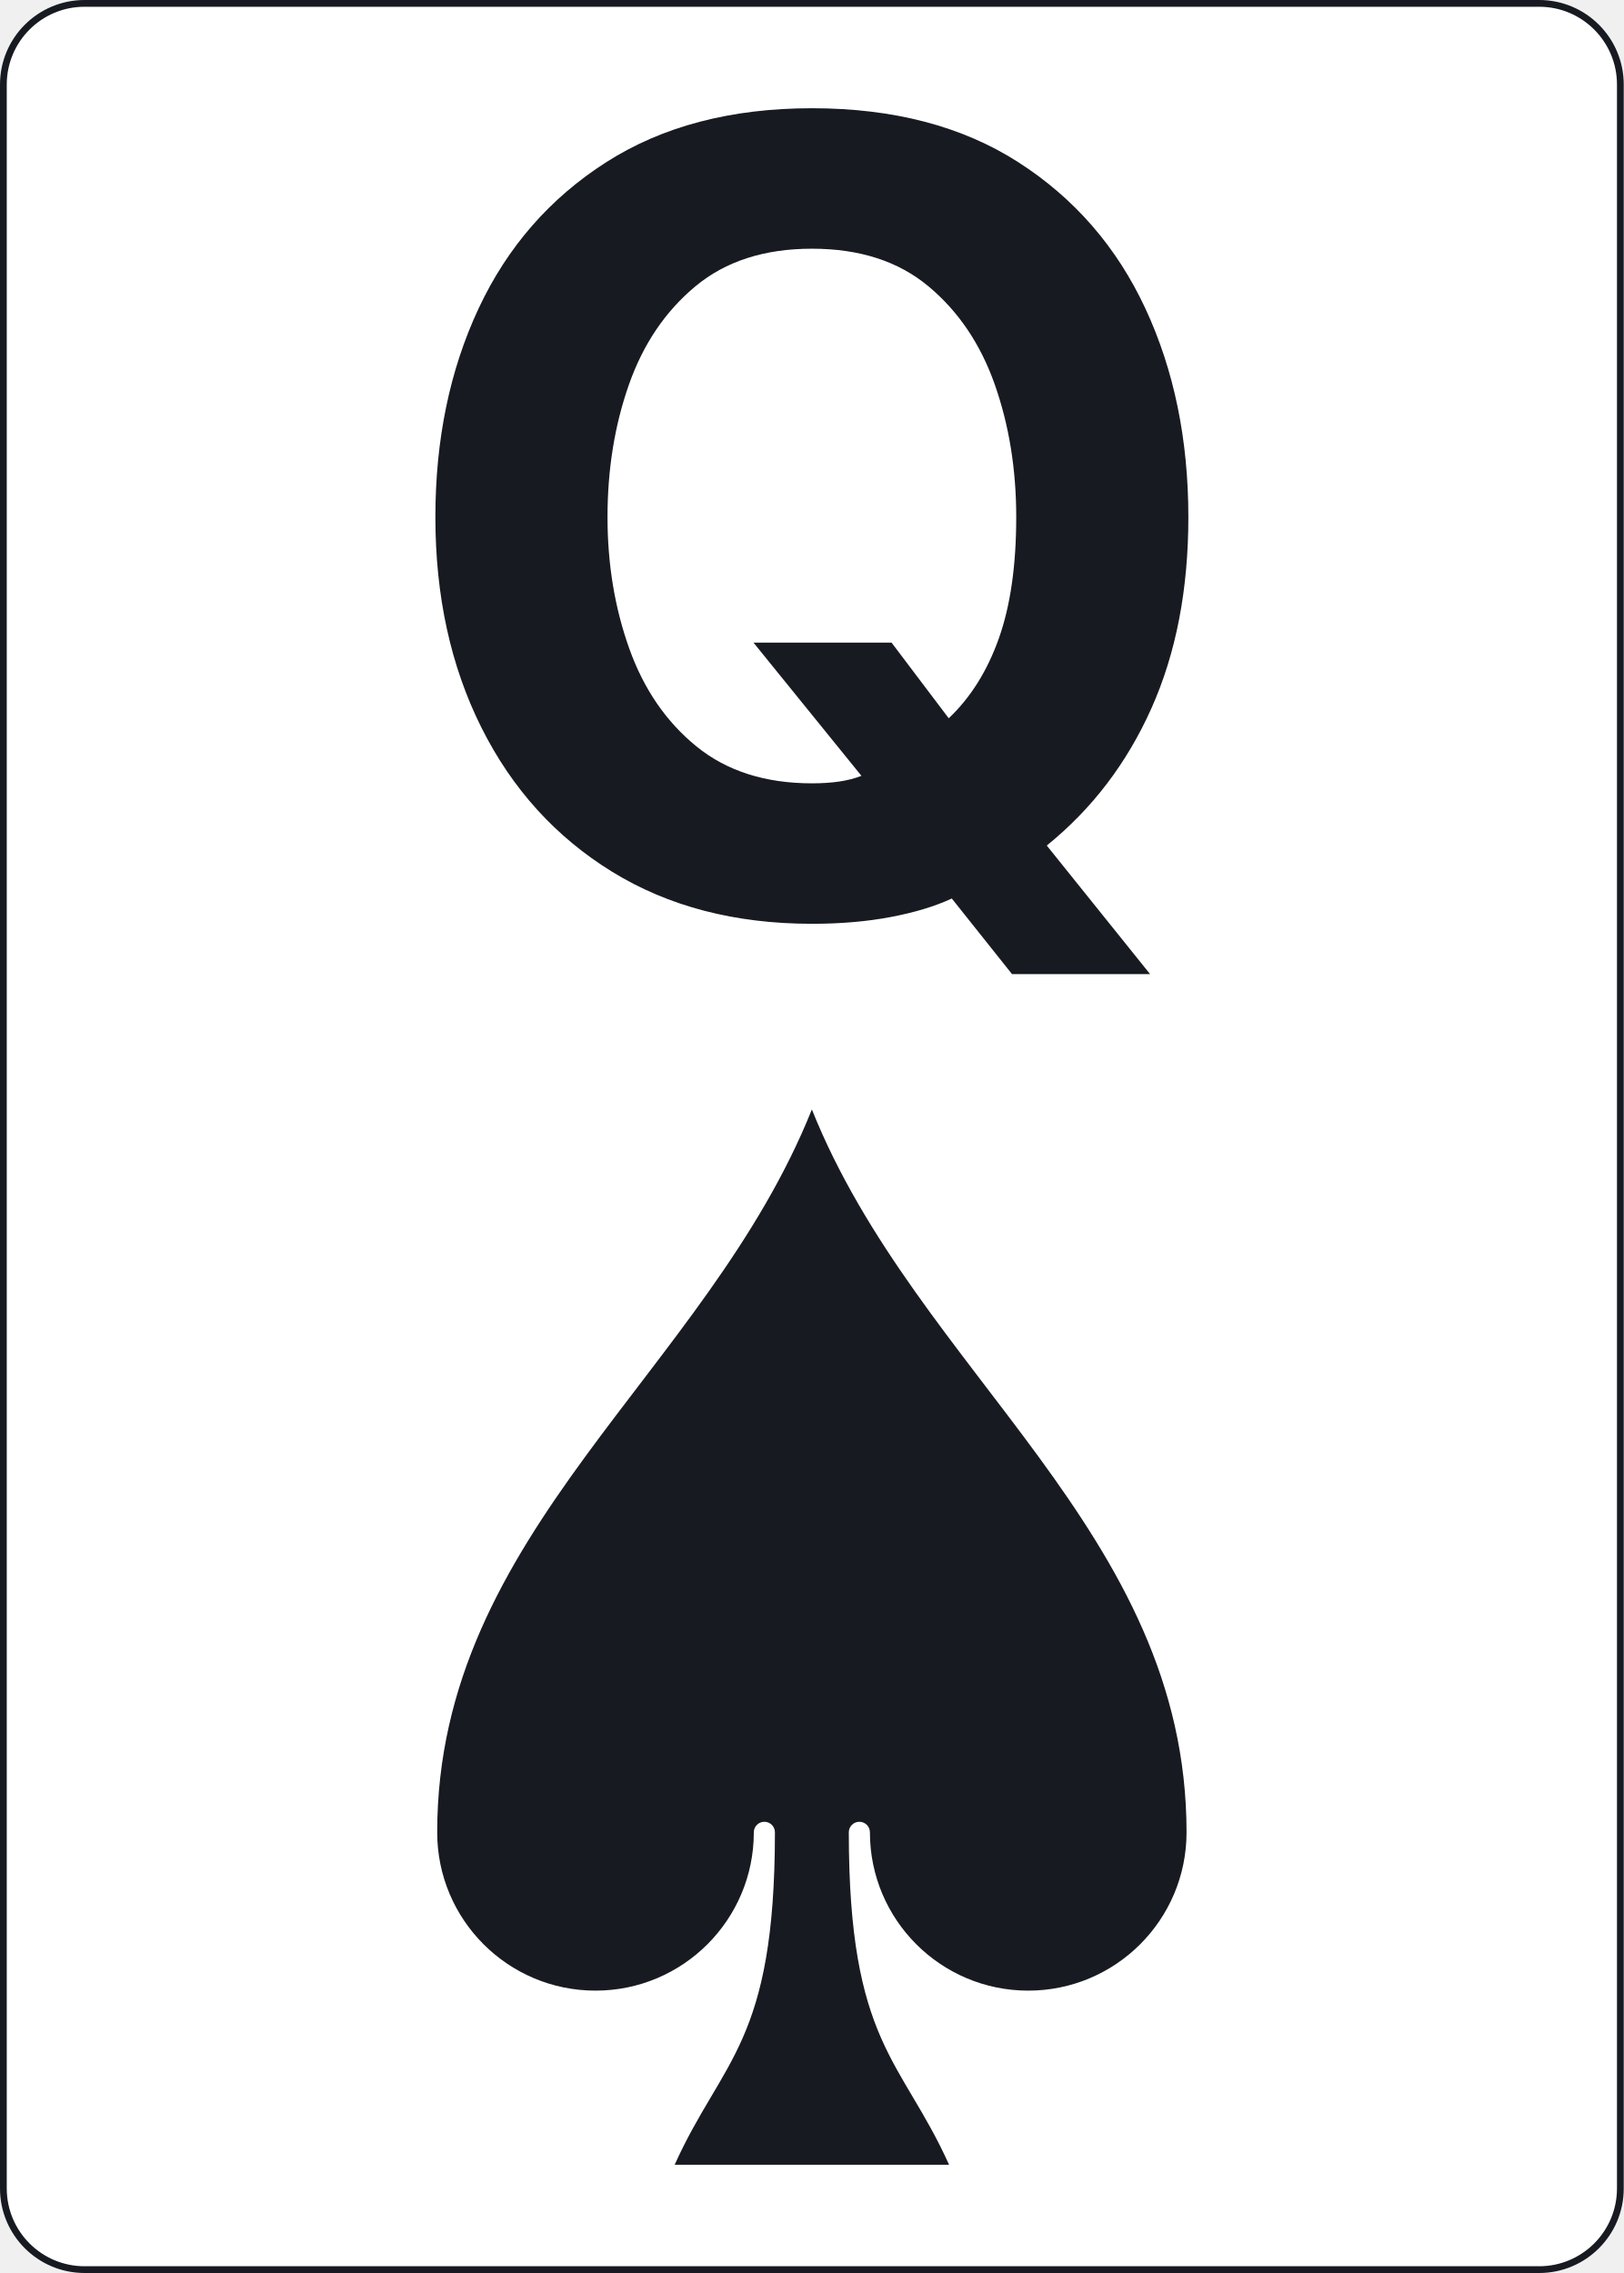
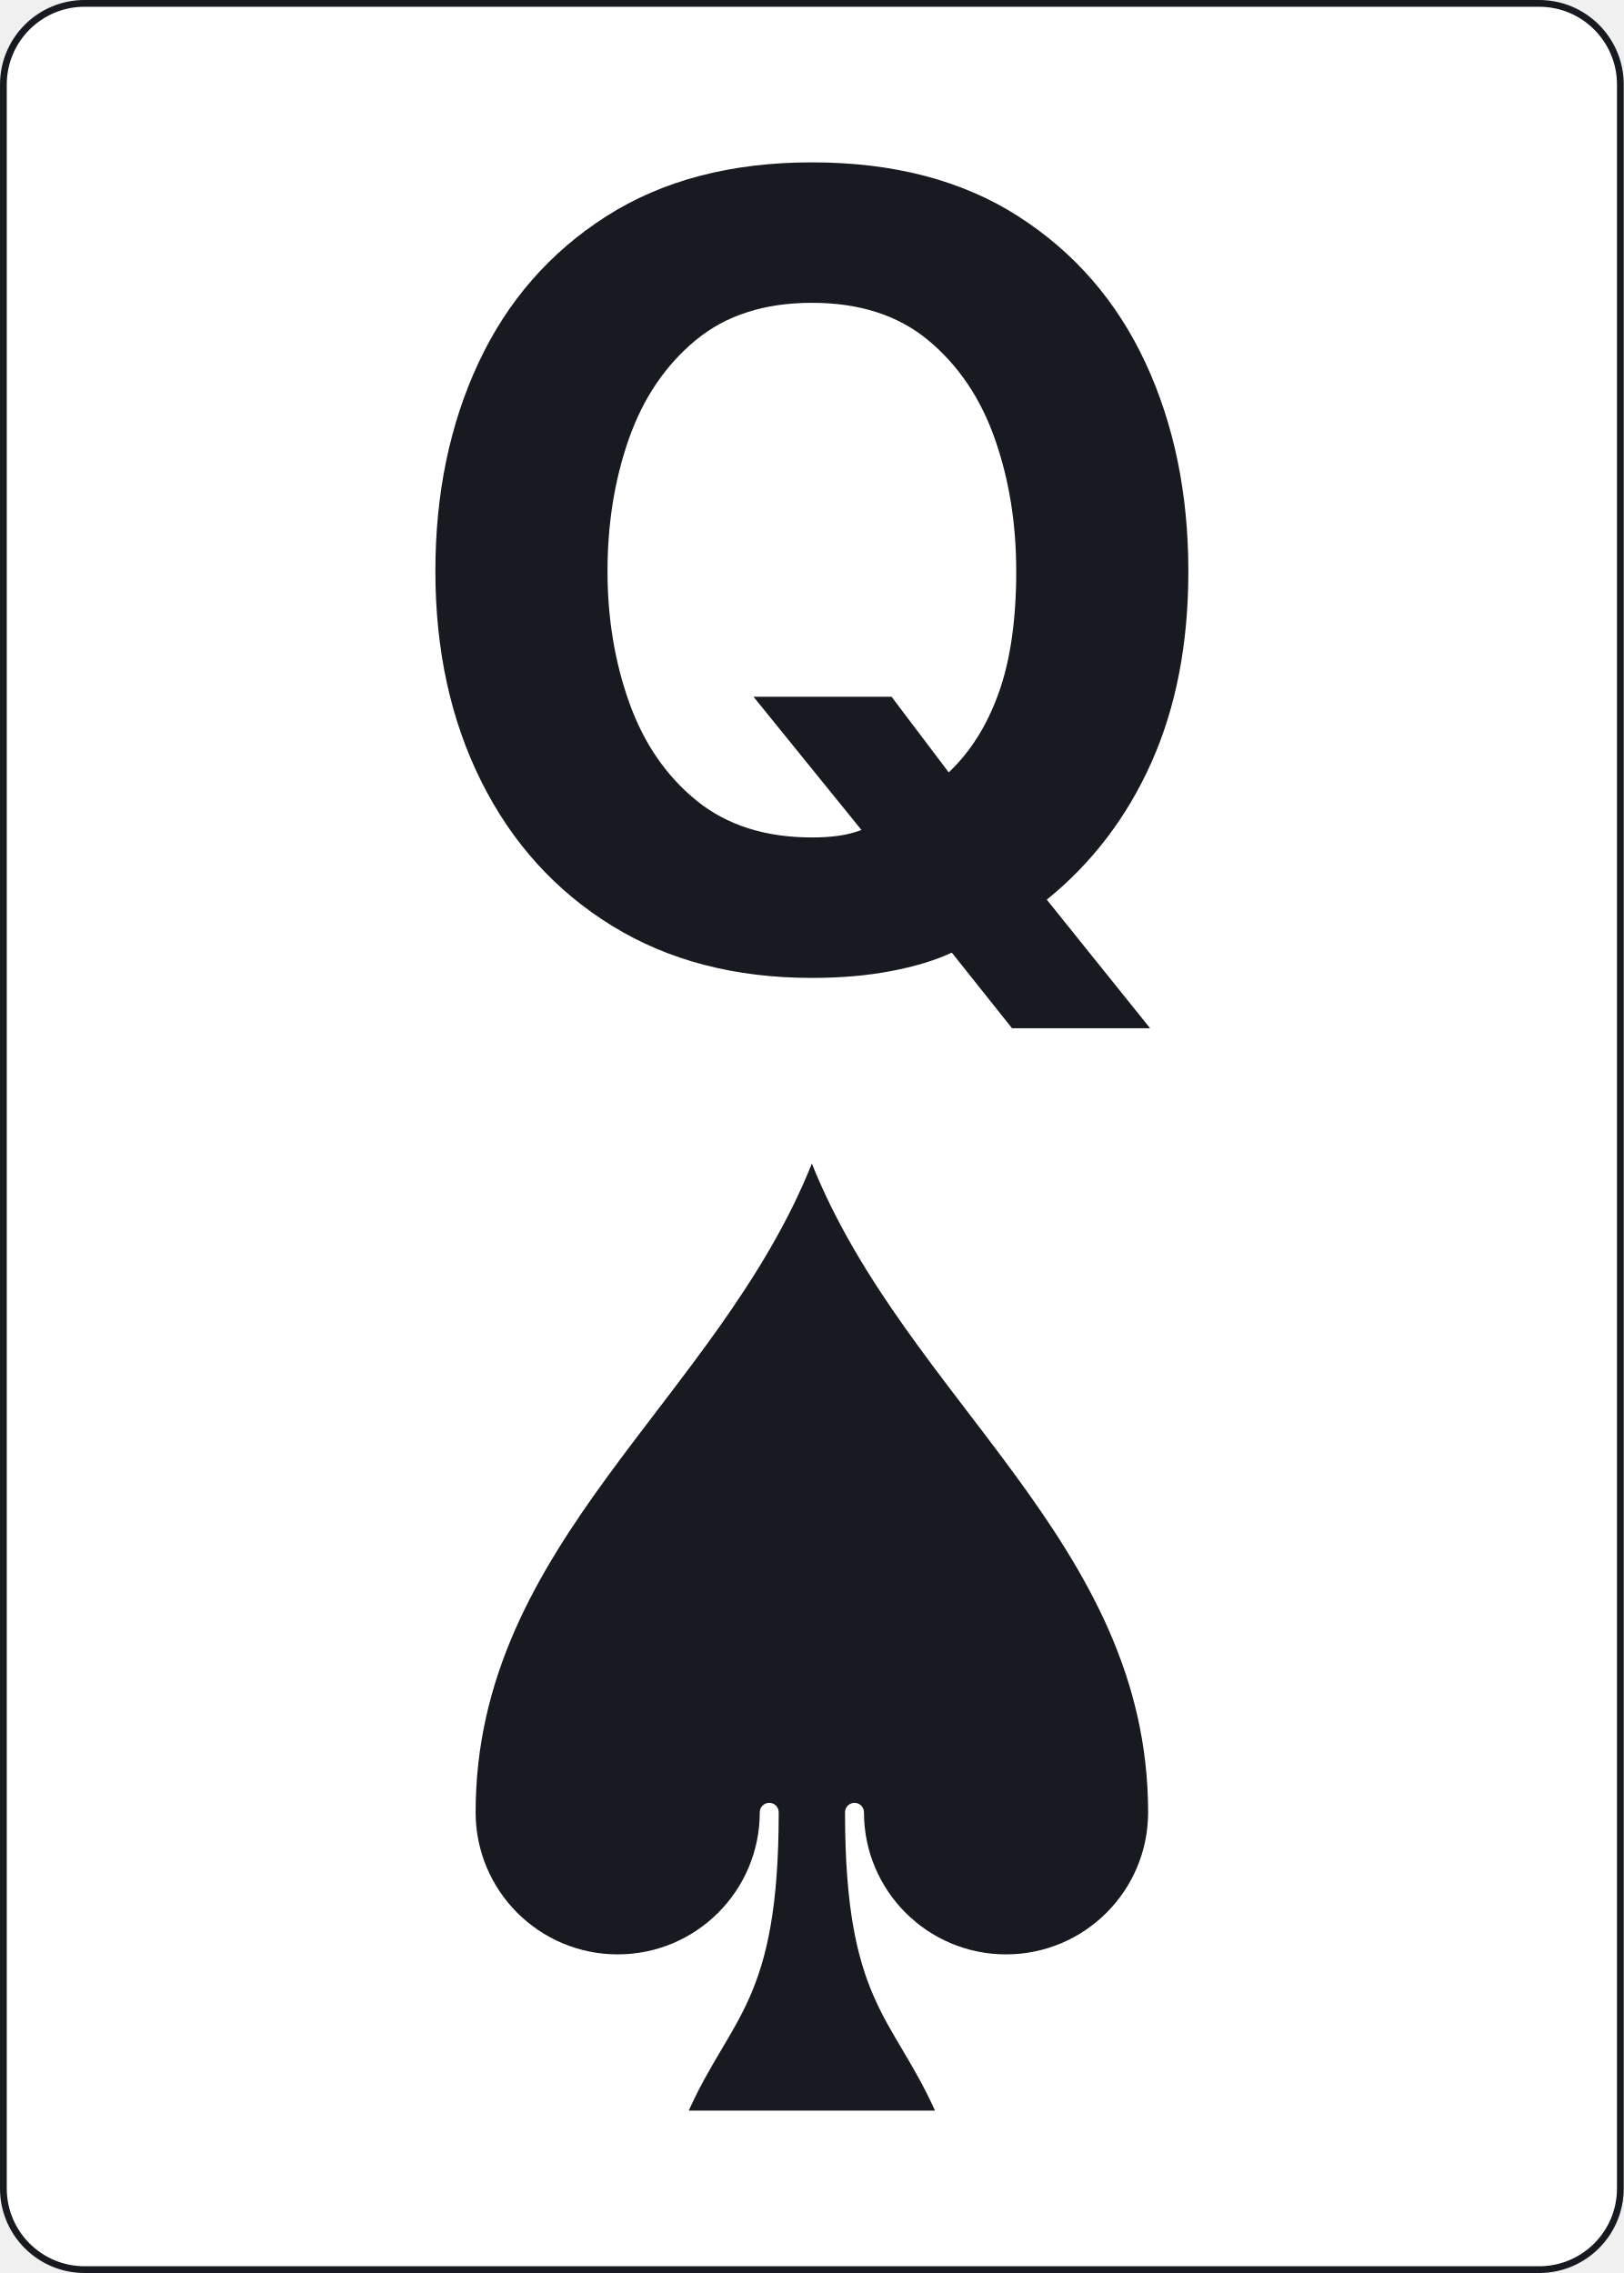
<svg xmlns="http://www.w3.org/2000/svg" class="card" face="QS" viewBox="-120 -168 240 336" width="240" height="336">
  <rect x="-119.5" y="-167.5" width="239" height="335" rx="12" fill="white" stroke="#171b21" />
  <g fill="#171b21">
-     <path id="rank" d="M29.587 -24 20.683 -35.179Q16.979 -33.456 11.682 -32.449Q6.385 -31.442 0.016 -31.442Q-17.044 -31.442 -29.538 -39.143Q-42.033 -46.844 -48.841 -60.444Q-55.648 -74.043 -55.648 -91.558Q-55.648 -108.748 -49.263 -122.397Q-42.878 -136.045 -30.399 -144.022Q-17.921 -152 0.016 -152Q18.084 -152 30.513 -144.022Q42.943 -136.045 49.296 -122.397Q55.648 -108.748 55.648 -91.558Q55.648 -75.538 50.205 -63.336Q44.762 -51.134 34.721 -43.01L49.994 -24ZM0.016 -52.206Q2.226 -52.206 4.013 -52.466Q5.801 -52.726 7.328 -53.311L-8.627 -73.003H11.78L20.229 -61.824Q25.07 -66.406 27.638 -73.637Q30.205 -80.867 30.205 -91.558Q30.205 -102.152 27.037 -111.153Q23.868 -120.155 17.207 -125.695Q10.545 -131.236 0.016 -131.236Q-10.512 -131.236 -17.19 -125.695Q-23.868 -120.155 -27.037 -111.153Q-30.205 -102.152 -30.205 -91.558Q-30.205 -81.127 -26.988 -72.126Q-23.771 -63.124 -17.06 -57.665Q-10.35 -52.206 0.016 -52.206Z" />
-     <path id="suit" d="M0 -4C15.6 35 55.38 58.4 55.38 102.86C55.38 115.783 44.903 126.26 31.98 126.26C19.057 126.26 8.58 115.783 8.58 102.86C8.58 101.998 7.882 101.3 7.02 101.3C6.158 101.3 5.46 101.998 5.46 102.86C5.46 134.06 13.26 136.4 20.28 152H-20.28C-13.26 136.4 -5.46 134.06 -5.46 102.86C-5.46 101.998 -6.158 101.3 -7.02 101.3C-7.882 101.3 -8.58 101.998 -8.58 102.86C-8.58 115.783 -19.057 126.26 -31.98 126.26C-44.903 126.26 -55.38 115.783 -55.38 102.86C-55.38 58.4 -15.6 35 0 -4Z" />
+     <path id="rank" d="M29.587 -16 20.683 -27.179Q16.979 -25.456 11.682 -24.449Q6.385 -23.442 0.016 -23.442Q-17.044 -23.442 -29.538 -31.143Q-42.033 -38.844 -48.841 -52.444Q-55.648 -66.043 -55.648 -83.558Q-55.648 -100.748 -49.263 -114.397Q-42.878 -128.045 -30.399 -136.022Q-17.921 -144 0.016 -144Q18.084 -144 30.513 -136.022Q42.943 -128.045 49.296 -114.397Q55.648 -100.748 55.648 -83.558Q55.648 -67.538 50.205 -55.336Q44.762 -43.134 34.721 -35.01L49.994 -16H29.587ZM0.016 -44.206Q2.226 -44.206 4.013 -44.466Q5.801 -44.726 7.328 -45.311L-8.627 -65.003H11.78L20.229 -53.824Q25.07 -58.406 27.638 -65.637Q30.205 -72.867 30.205 -83.558Q30.205 -94.152 27.037 -103.153Q23.868 -112.155 17.207 -117.695Q10.545 -123.236 0.016 -123.236Q-10.512 -123.236 -17.19 -117.695Q-23.868 -112.155 -27.037 -103.153Q-30.205 -94.152 -30.205 -83.558Q-30.205 -73.127 -26.988 -64.126Q-23.771 -55.124 -17.06 -49.665Q-10.35 -44.206 0.016 -44.206Z" />
+     <path id="suit" d="M0 4C14 39 49.7 60 49.7 99.9C49.7 111.498 40.298 120.9 28.7 120.9C17.102 120.9 7.7 111.498 7.7 99.9C7.7 99.126 7.074 98.5 6.3 98.5C5.526 98.5 4.9 99.126 4.9 99.9C4.9 127.9 11.9 130 18.2 144H-18.2C-11.9 130 -4.9 127.9 -4.9 99.9C-4.9 99.126 -5.526 98.5 -6.3 98.5C-7.074 98.5 -7.7 99.126 -7.7 99.9C-7.7 111.498 -17.102 120.9 -28.7 120.9C-40.298 120.9 -49.7 111.498 -49.7 99.9C-49.7 60 -14 39 0 4Z" />
  </g>
</svg>
